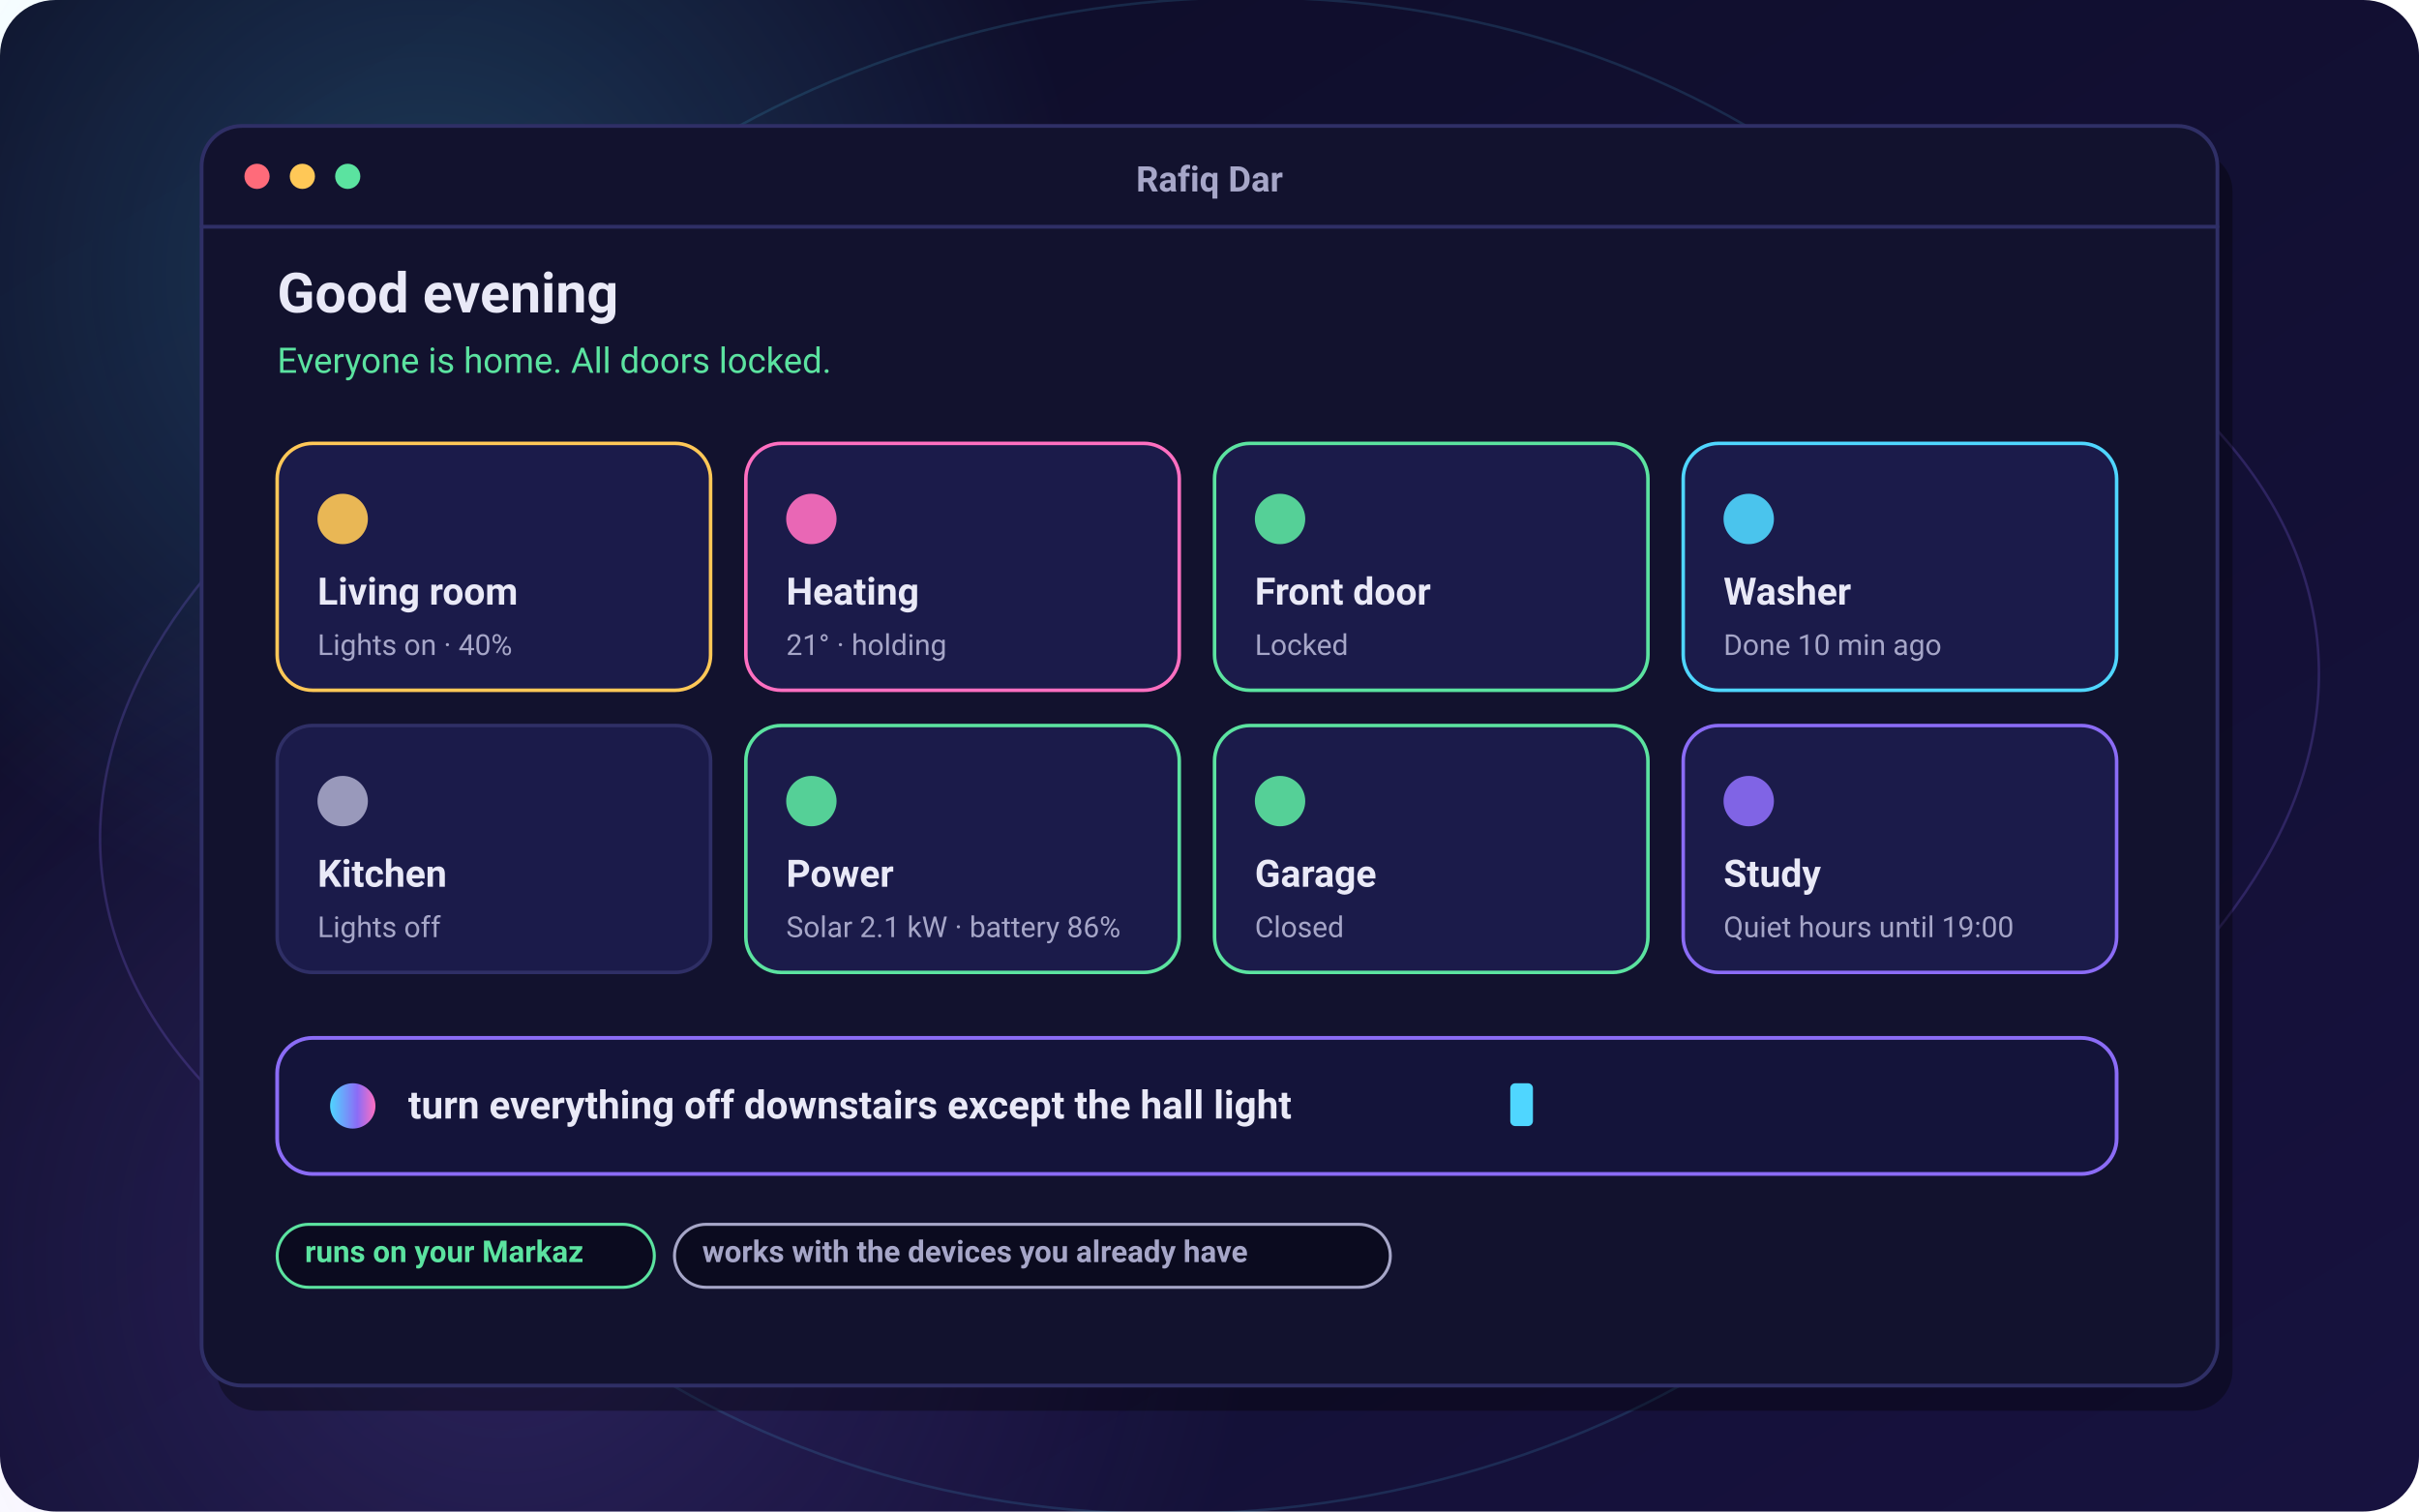
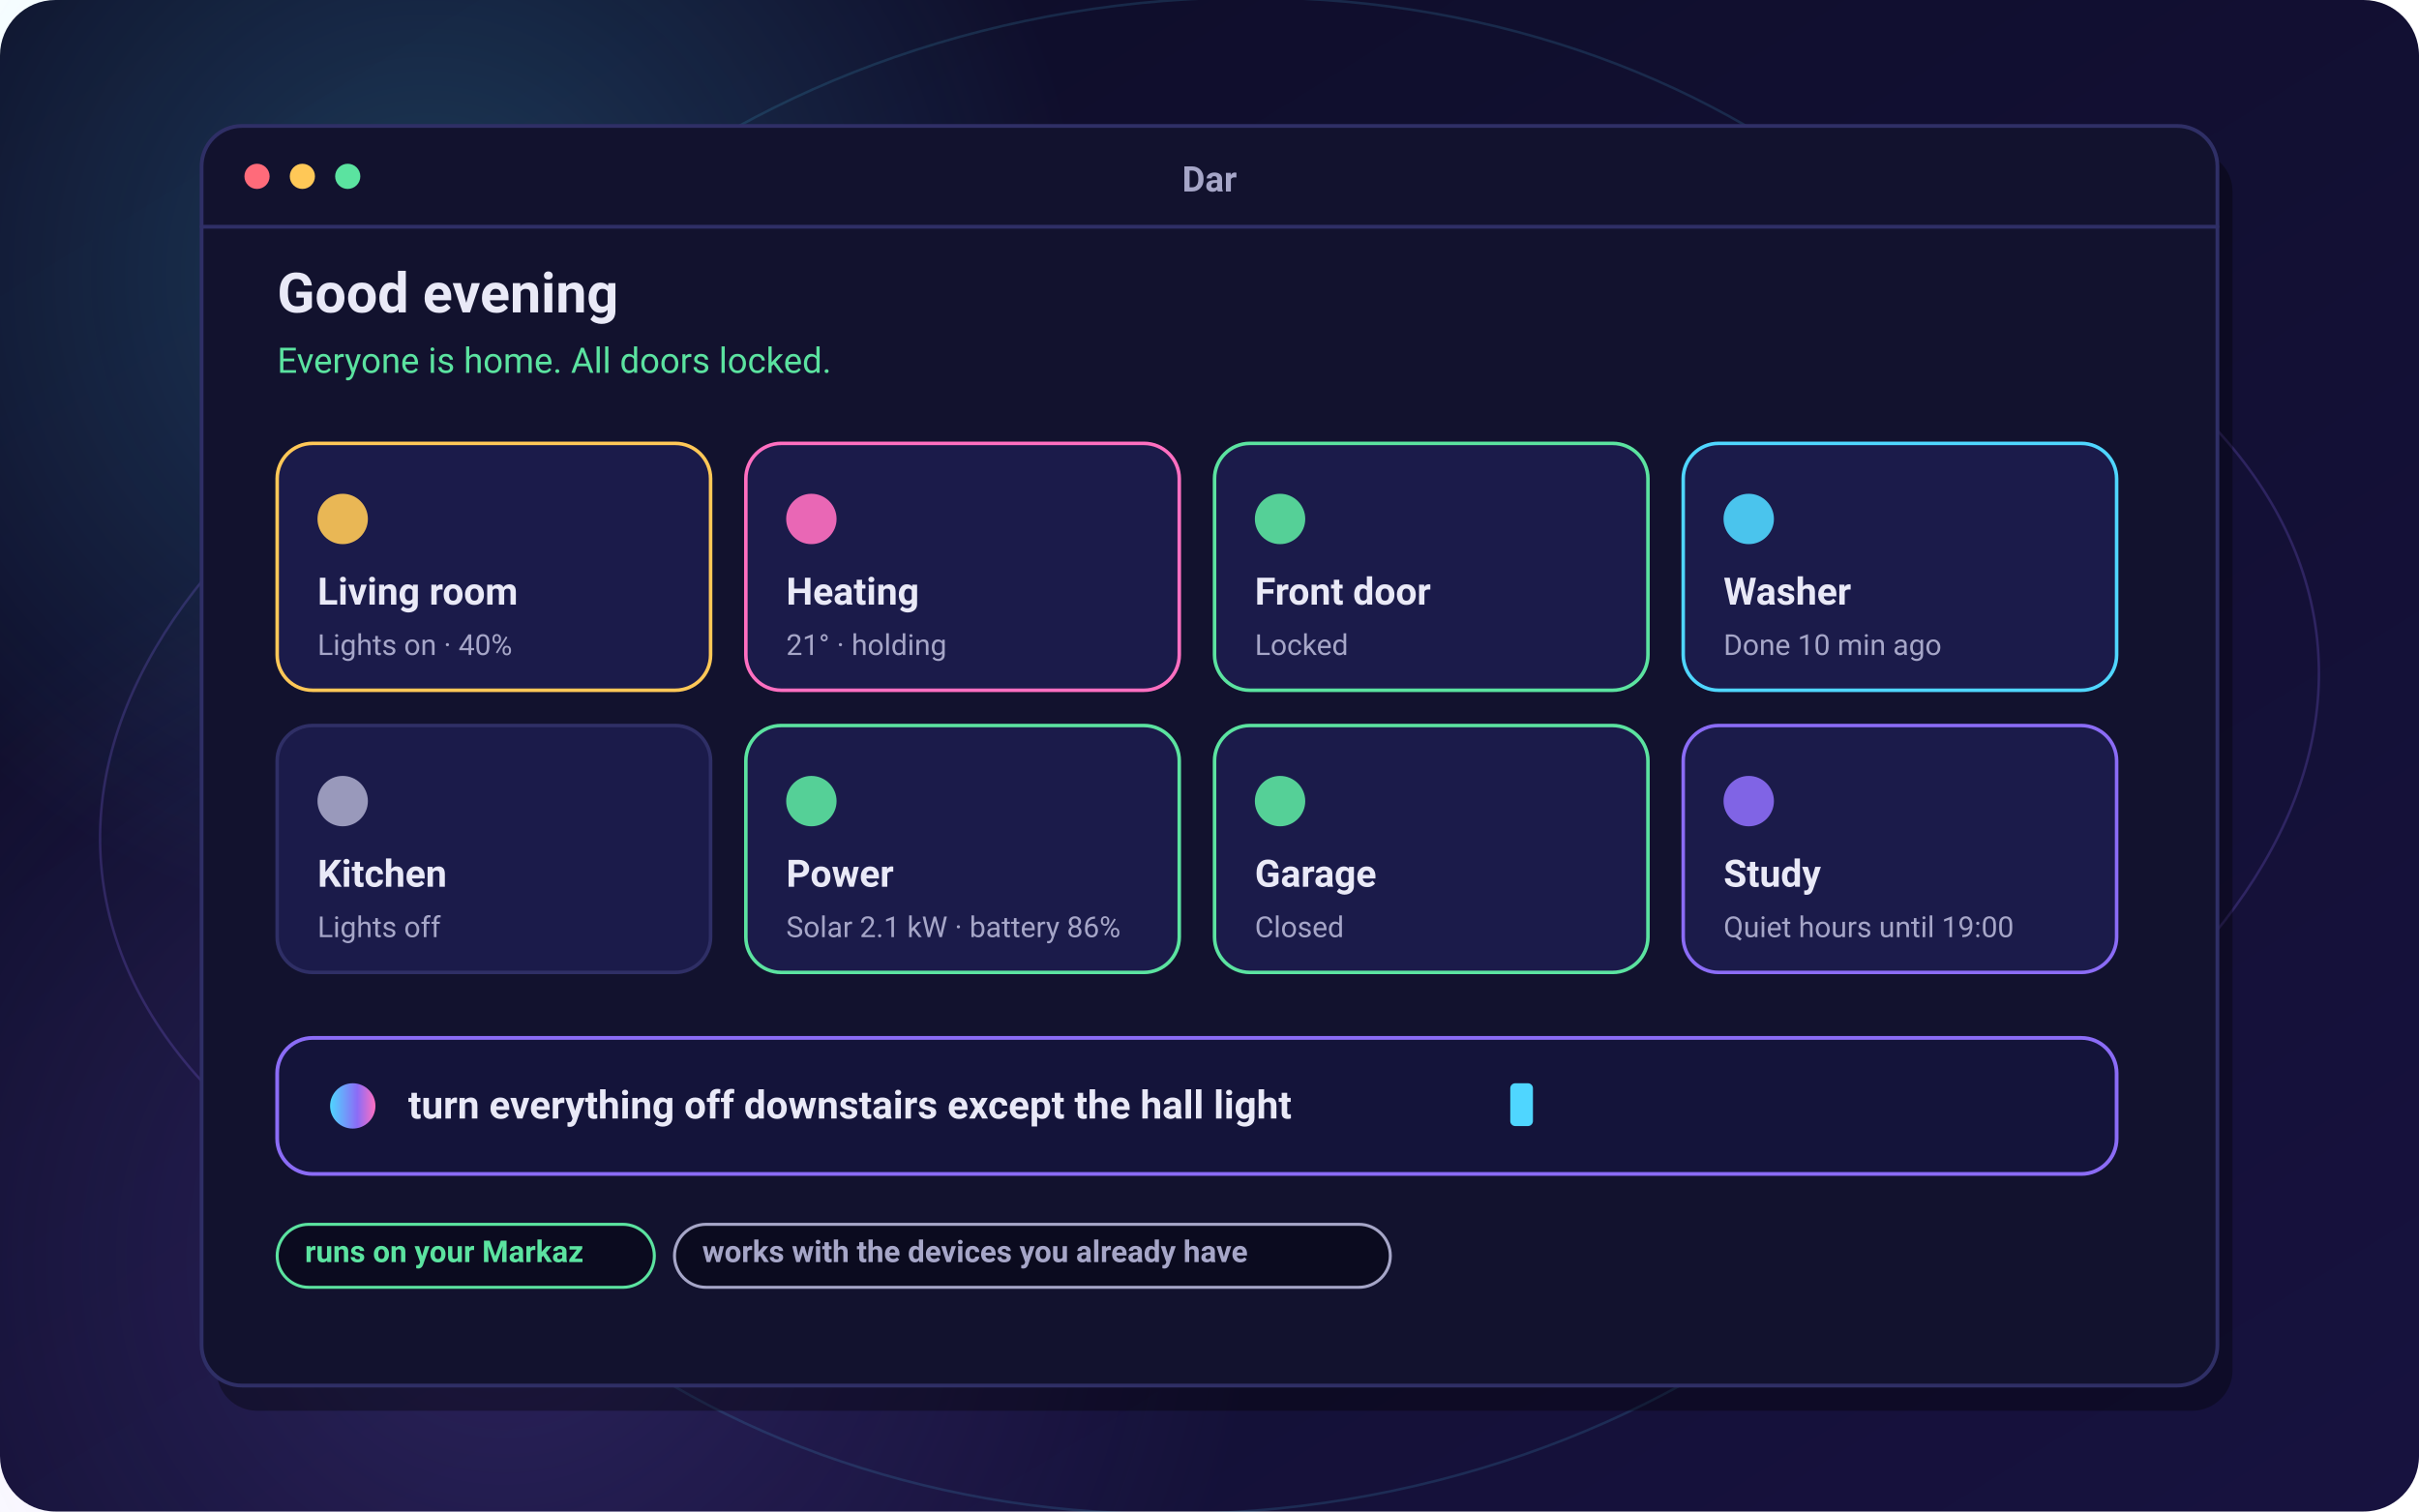
<svg xmlns="http://www.w3.org/2000/svg" viewBox="0 0 960 600" width="960" height="600" role="img">
  <defs>
    <linearGradient id="bg" x1="0" y1="0" x2="1" y2="1">
      <stop offset="0" stop-color="#0d0d26" />
      <stop offset="1" stop-color="#17123f" />
    </linearGradient>
    <linearGradient id="brand" x1="0" y1="0" x2="1" y2="0">
      <stop offset="0" stop-color="#4fd6ff" />
      <stop offset=".6" stop-color="#8b6cf6" />
      <stop offset="1" stop-color="#ff6fc1" />
    </linearGradient>
    <linearGradient id="poster1" x1="0" y1="0" x2="1" y2="1">
      <stop offset="0" stop-color="#4fd6ff" />
      <stop offset="1" stop-color="#8b6cf6" />
    </linearGradient>
    <linearGradient id="poster2" x1="0" y1="0" x2="1" y2="1">
      <stop offset="0" stop-color="#ff6fc1" />
      <stop offset="1" stop-color="#8b6cf6" />
    </linearGradient>
    <linearGradient id="poster3" x1="0" y1="1" x2="1" y2="0">
      <stop offset="0" stop-color="#2b2b7a" />
      <stop offset="1" stop-color="#4fd6ff" />
    </linearGradient>
    <linearGradient id="poster4" x1="0" y1="0" x2="0" y2="1">
      <stop offset="0" stop-color="#ffc857" />
      <stop offset="1" stop-color="#ff6fc1" />
    </linearGradient>
    <radialGradient id="g0">
      <stop offset="0" stop-color="#4fd6ff" stop-opacity=".22" />
      <stop offset="1" stop-color="#4fd6ff" stop-opacity="0" />
    </radialGradient>
    <radialGradient id="g1">
      <stop offset="0" stop-color="#ff6fc1" stop-opacity=".2" />
      <stop offset="1" stop-color="#ff6fc1" stop-opacity="0" />
    </radialGradient>
    <radialGradient id="g2">
      <stop offset="0" stop-color="#8b6cf6" stop-opacity=".28" />
      <stop offset="1" stop-color="#8b6cf6" stop-opacity="0" />
    </radialGradient>
    <radialGradient id="g3">
      <stop offset="0" stop-color="#8b6cf6" stop-opacity=".2" />
      <stop offset="1" stop-color="#8b6cf6" stop-opacity="0" />
    </radialGradient>
  </defs>
  <rect width="960" height="600" rx="22" fill="url(#bg)" />
  <circle cx="200" cy="500" r="300" fill="url(#g3)" />
  <circle cx="170" cy="110" r="260" fill="url(#g0)" />
  <ellipse cx="480.0" cy="300.0" rx="442" ry="236" fill="none" stroke="#8b6cf6" stroke-width="1" opacity=".22" transform="rotate(-6 480.0 300.0)" />
  <ellipse cx="480.0" cy="300.0" rx="360" ry="300" fill="none" stroke="#4fd6ff" stroke-width="1" opacity=".14" transform="rotate(-7 480.0 300.0)" />
  <rect x="86" y="60" width="800" height="500" rx="16" fill="#000000" opacity="0.35" />
  <rect x="80" y="50" width="800" height="500" rx="16" fill="#12122e" stroke="#2f2f66" stroke-width="1.5" opacity="1" />
  <line x1="80" y1="90" x2="880" y2="90" stroke="#2f2f66" stroke-width="1.5" stroke-linecap="round" opacity="1" />
  <circle cx="102" cy="70" r="5" fill="#ff6b7a" opacity="1" />
  <circle cx="120" cy="70" r="5" fill="#ffc857" opacity="1" />
  <circle cx="138" cy="70" r="5" fill="#5be3a0" opacity="1" />
-   <text x="480.0" y="76" font-family="system-ui, -apple-system, 'Segoe UI', Roboto, 'Helvetica Neue', Arial, sans-serif" font-size="14" font-weight="600" fill="#a6a6c8" text-anchor="middle" opacity="1">Rafiq Dar</text>
+   <text x="480.0" y="76" font-family="system-ui, -apple-system, 'Segoe UI', Roboto, 'Helvetica Neue', Arial, sans-serif" font-size="14" font-weight="600" fill="#a6a6c8" text-anchor="middle" opacity="1">Dar</text>
  <text x="110" y="124" font-family="system-ui, -apple-system, 'Segoe UI', Roboto, 'Helvetica Neue', Arial, sans-serif" font-size="22" font-weight="700" fill="#e9e9f7" text-anchor="start" opacity="1">Good evening</text>
  <text x="110" y="148" font-family="system-ui, -apple-system, 'Segoe UI', Roboto, 'Helvetica Neue', Arial, sans-serif" font-size="14" font-weight="400" fill="#5be3a0" text-anchor="start" opacity="1">Everyone is home. All doors locked.</text>
  <rect x="110" y="176" width="172" height="98" rx="14" fill="#1b1b4a" stroke="#ffc857" stroke-width="1.4" opacity="1" />
  <circle cx="136" cy="206" r="10" fill="#ffc857" opacity="0.9" />
  <text x="126" y="240" font-family="system-ui, -apple-system, 'Segoe UI', Roboto, 'Helvetica Neue', Arial, sans-serif" font-size="15" font-weight="700" fill="#e9e9f7" text-anchor="start" opacity="1">Living room</text>
  <text x="126" y="260" font-family="system-ui, -apple-system, 'Segoe UI', Roboto, 'Helvetica Neue', Arial, sans-serif" font-size="11.5" font-weight="400" fill="#a6a6c8" text-anchor="start" opacity="1">Lights on · 40%</text>
  <rect x="296" y="176" width="172" height="98" rx="14" fill="#1b1b4a" stroke="#ff6fc1" stroke-width="1.4" opacity="1" />
  <circle cx="322" cy="206" r="10" fill="#ff6fc1" opacity="0.9" />
  <text x="312" y="240" font-family="system-ui, -apple-system, 'Segoe UI', Roboto, 'Helvetica Neue', Arial, sans-serif" font-size="15" font-weight="700" fill="#e9e9f7" text-anchor="start" opacity="1">Heating</text>
  <text x="312" y="260" font-family="system-ui, -apple-system, 'Segoe UI', Roboto, 'Helvetica Neue', Arial, sans-serif" font-size="11.5" font-weight="400" fill="#a6a6c8" text-anchor="start" opacity="1">21° · holding</text>
  <rect x="482" y="176" width="172" height="98" rx="14" fill="#1b1b4a" stroke="#5be3a0" stroke-width="1.4" opacity="1" />
  <circle cx="508" cy="206" r="10" fill="#5be3a0" opacity="0.9" />
  <text x="498" y="240" font-family="system-ui, -apple-system, 'Segoe UI', Roboto, 'Helvetica Neue', Arial, sans-serif" font-size="15" font-weight="700" fill="#e9e9f7" text-anchor="start" opacity="1">Front door</text>
  <text x="498" y="260" font-family="system-ui, -apple-system, 'Segoe UI', Roboto, 'Helvetica Neue', Arial, sans-serif" font-size="11.5" font-weight="400" fill="#a6a6c8" text-anchor="start" opacity="1">Locked</text>
  <rect x="668" y="176" width="172" height="98" rx="14" fill="#1b1b4a" stroke="#4fd6ff" stroke-width="1.4" opacity="1" />
  <circle cx="694" cy="206" r="10" fill="#4fd6ff" opacity="0.9" />
  <text x="684" y="240" font-family="system-ui, -apple-system, 'Segoe UI', Roboto, 'Helvetica Neue', Arial, sans-serif" font-size="15" font-weight="700" fill="#e9e9f7" text-anchor="start" opacity="1">Washer</text>
  <text x="684" y="260" font-family="system-ui, -apple-system, 'Segoe UI', Roboto, 'Helvetica Neue', Arial, sans-serif" font-size="11.5" font-weight="400" fill="#a6a6c8" text-anchor="start" opacity="1">Done 10 min ago</text>
  <rect x="110" y="288" width="172" height="98" rx="14" fill="#1b1b4a" stroke="#2f2f66" stroke-width="1.4" opacity="1" />
  <circle cx="136" cy="318" r="10" fill="#a6a6c8" opacity="0.9" />
  <text x="126" y="352" font-family="system-ui, -apple-system, 'Segoe UI', Roboto, 'Helvetica Neue', Arial, sans-serif" font-size="15" font-weight="700" fill="#e9e9f7" text-anchor="start" opacity="1">Kitchen</text>
  <text x="126" y="372" font-family="system-ui, -apple-system, 'Segoe UI', Roboto, 'Helvetica Neue', Arial, sans-serif" font-size="11.5" font-weight="400" fill="#a6a6c8" text-anchor="start" opacity="1">Lights off</text>
  <rect x="296" y="288" width="172" height="98" rx="14" fill="#1b1b4a" stroke="#5be3a0" stroke-width="1.4" opacity="1" />
  <circle cx="322" cy="318" r="10" fill="#5be3a0" opacity="0.9" />
  <text x="312" y="352" font-family="system-ui, -apple-system, 'Segoe UI', Roboto, 'Helvetica Neue', Arial, sans-serif" font-size="15" font-weight="700" fill="#e9e9f7" text-anchor="start" opacity="1">Power</text>
  <text x="312" y="372" font-family="system-ui, -apple-system, 'Segoe UI', Roboto, 'Helvetica Neue', Arial, sans-serif" font-size="11.5" font-weight="400" fill="#a6a6c8" text-anchor="start" opacity="1">Solar 2.1 kW · battery 86%</text>
  <rect x="482" y="288" width="172" height="98" rx="14" fill="#1b1b4a" stroke="#5be3a0" stroke-width="1.4" opacity="1" />
  <circle cx="508" cy="318" r="10" fill="#5be3a0" opacity="0.9" />
  <text x="498" y="352" font-family="system-ui, -apple-system, 'Segoe UI', Roboto, 'Helvetica Neue', Arial, sans-serif" font-size="15" font-weight="700" fill="#e9e9f7" text-anchor="start" opacity="1">Garage</text>
  <text x="498" y="372" font-family="system-ui, -apple-system, 'Segoe UI', Roboto, 'Helvetica Neue', Arial, sans-serif" font-size="11.5" font-weight="400" fill="#a6a6c8" text-anchor="start" opacity="1">Closed</text>
  <rect x="668" y="288" width="172" height="98" rx="14" fill="#1b1b4a" stroke="#8b6cf6" stroke-width="1.4" opacity="1" />
  <circle cx="694" cy="318" r="10" fill="#8b6cf6" opacity="0.9" />
  <text x="684" y="352" font-family="system-ui, -apple-system, 'Segoe UI', Roboto, 'Helvetica Neue', Arial, sans-serif" font-size="15" font-weight="700" fill="#e9e9f7" text-anchor="start" opacity="1">Study</text>
  <text x="684" y="372" font-family="system-ui, -apple-system, 'Segoe UI', Roboto, 'Helvetica Neue', Arial, sans-serif" font-size="11.5" font-weight="400" fill="#a6a6c8" text-anchor="start" opacity="1">Quiet hours until 19:00</text>
  <rect x="110" y="412" width="730" height="54" rx="14" fill="#14143a" stroke="#8b6cf6" stroke-width="1.5" opacity="1" />
  <circle cx="140" cy="439" r="9" fill="url(#brand)" opacity="1" />
  <text x="162" y="444" font-family="system-ui, -apple-system, 'Segoe UI', Roboto, 'Helvetica Neue', Arial, sans-serif" font-size="15.5" font-weight="600" fill="#e9e9f7" text-anchor="start" opacity="1">turn everything off downstairs except the hall light</text>
  <rect x="599.36" y="430" width="9" height="17" rx="2" fill="#4fd6ff">
    <animate attributeName="opacity" values="1;0;1" dur="1.1s" repeatCount="indefinite" />
  </rect>
  <rect x="110" y="486" width="149.68" height="25" rx="12.5" fill="#0b0b1f" stroke="#5be3a0" stroke-width="1.2" opacity="1" />
  <text x="121" y="501" font-family="system-ui, -apple-system, 'Segoe UI', Roboto, 'Helvetica Neue', Arial, sans-serif" font-size="12" font-weight="600" fill="#5be3a0" text-anchor="start" opacity="1">runs on your Markaz</text>
  <rect x="267.68" y="486" width="284.08" height="25" rx="12.5" fill="#0b0b1f" stroke="#a6a6c8" stroke-width="1.2" opacity="1" />
  <text x="278.68" y="501" font-family="system-ui, -apple-system, 'Segoe UI', Roboto, 'Helvetica Neue', Arial, sans-serif" font-size="12" font-weight="600" fill="#a6a6c8" text-anchor="start" opacity="1">works with the devices you already have</text>
</svg>
